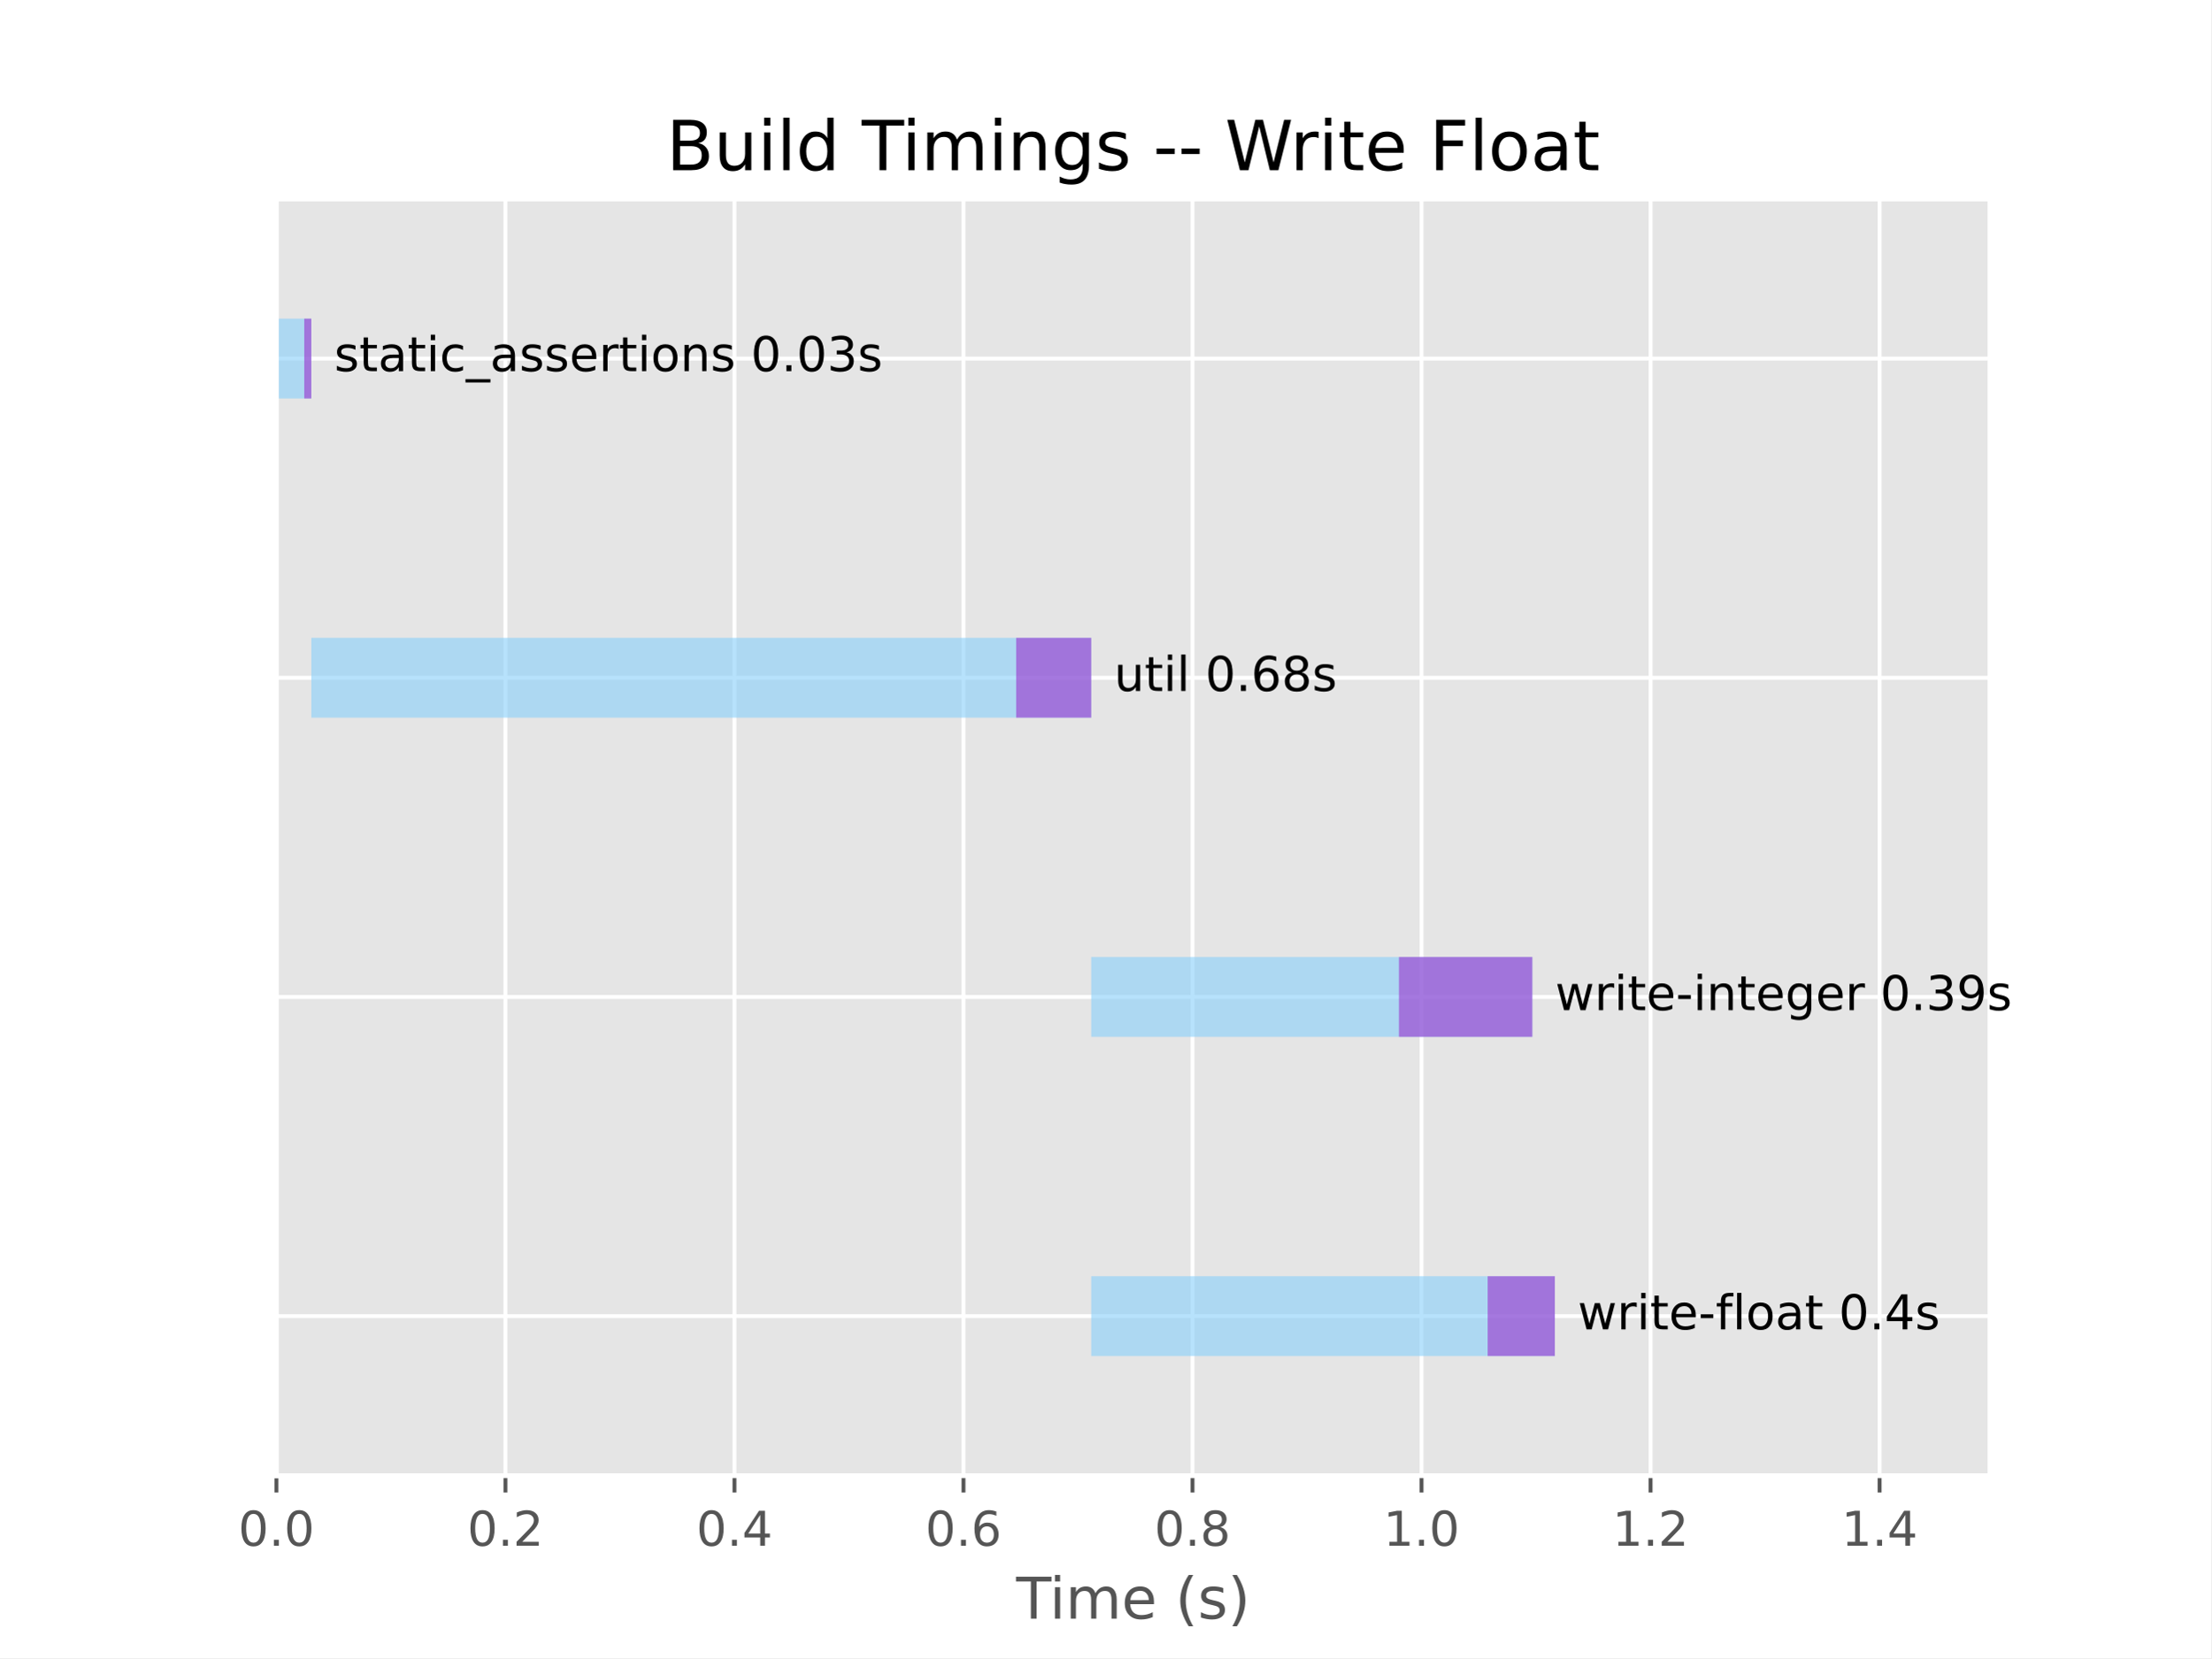
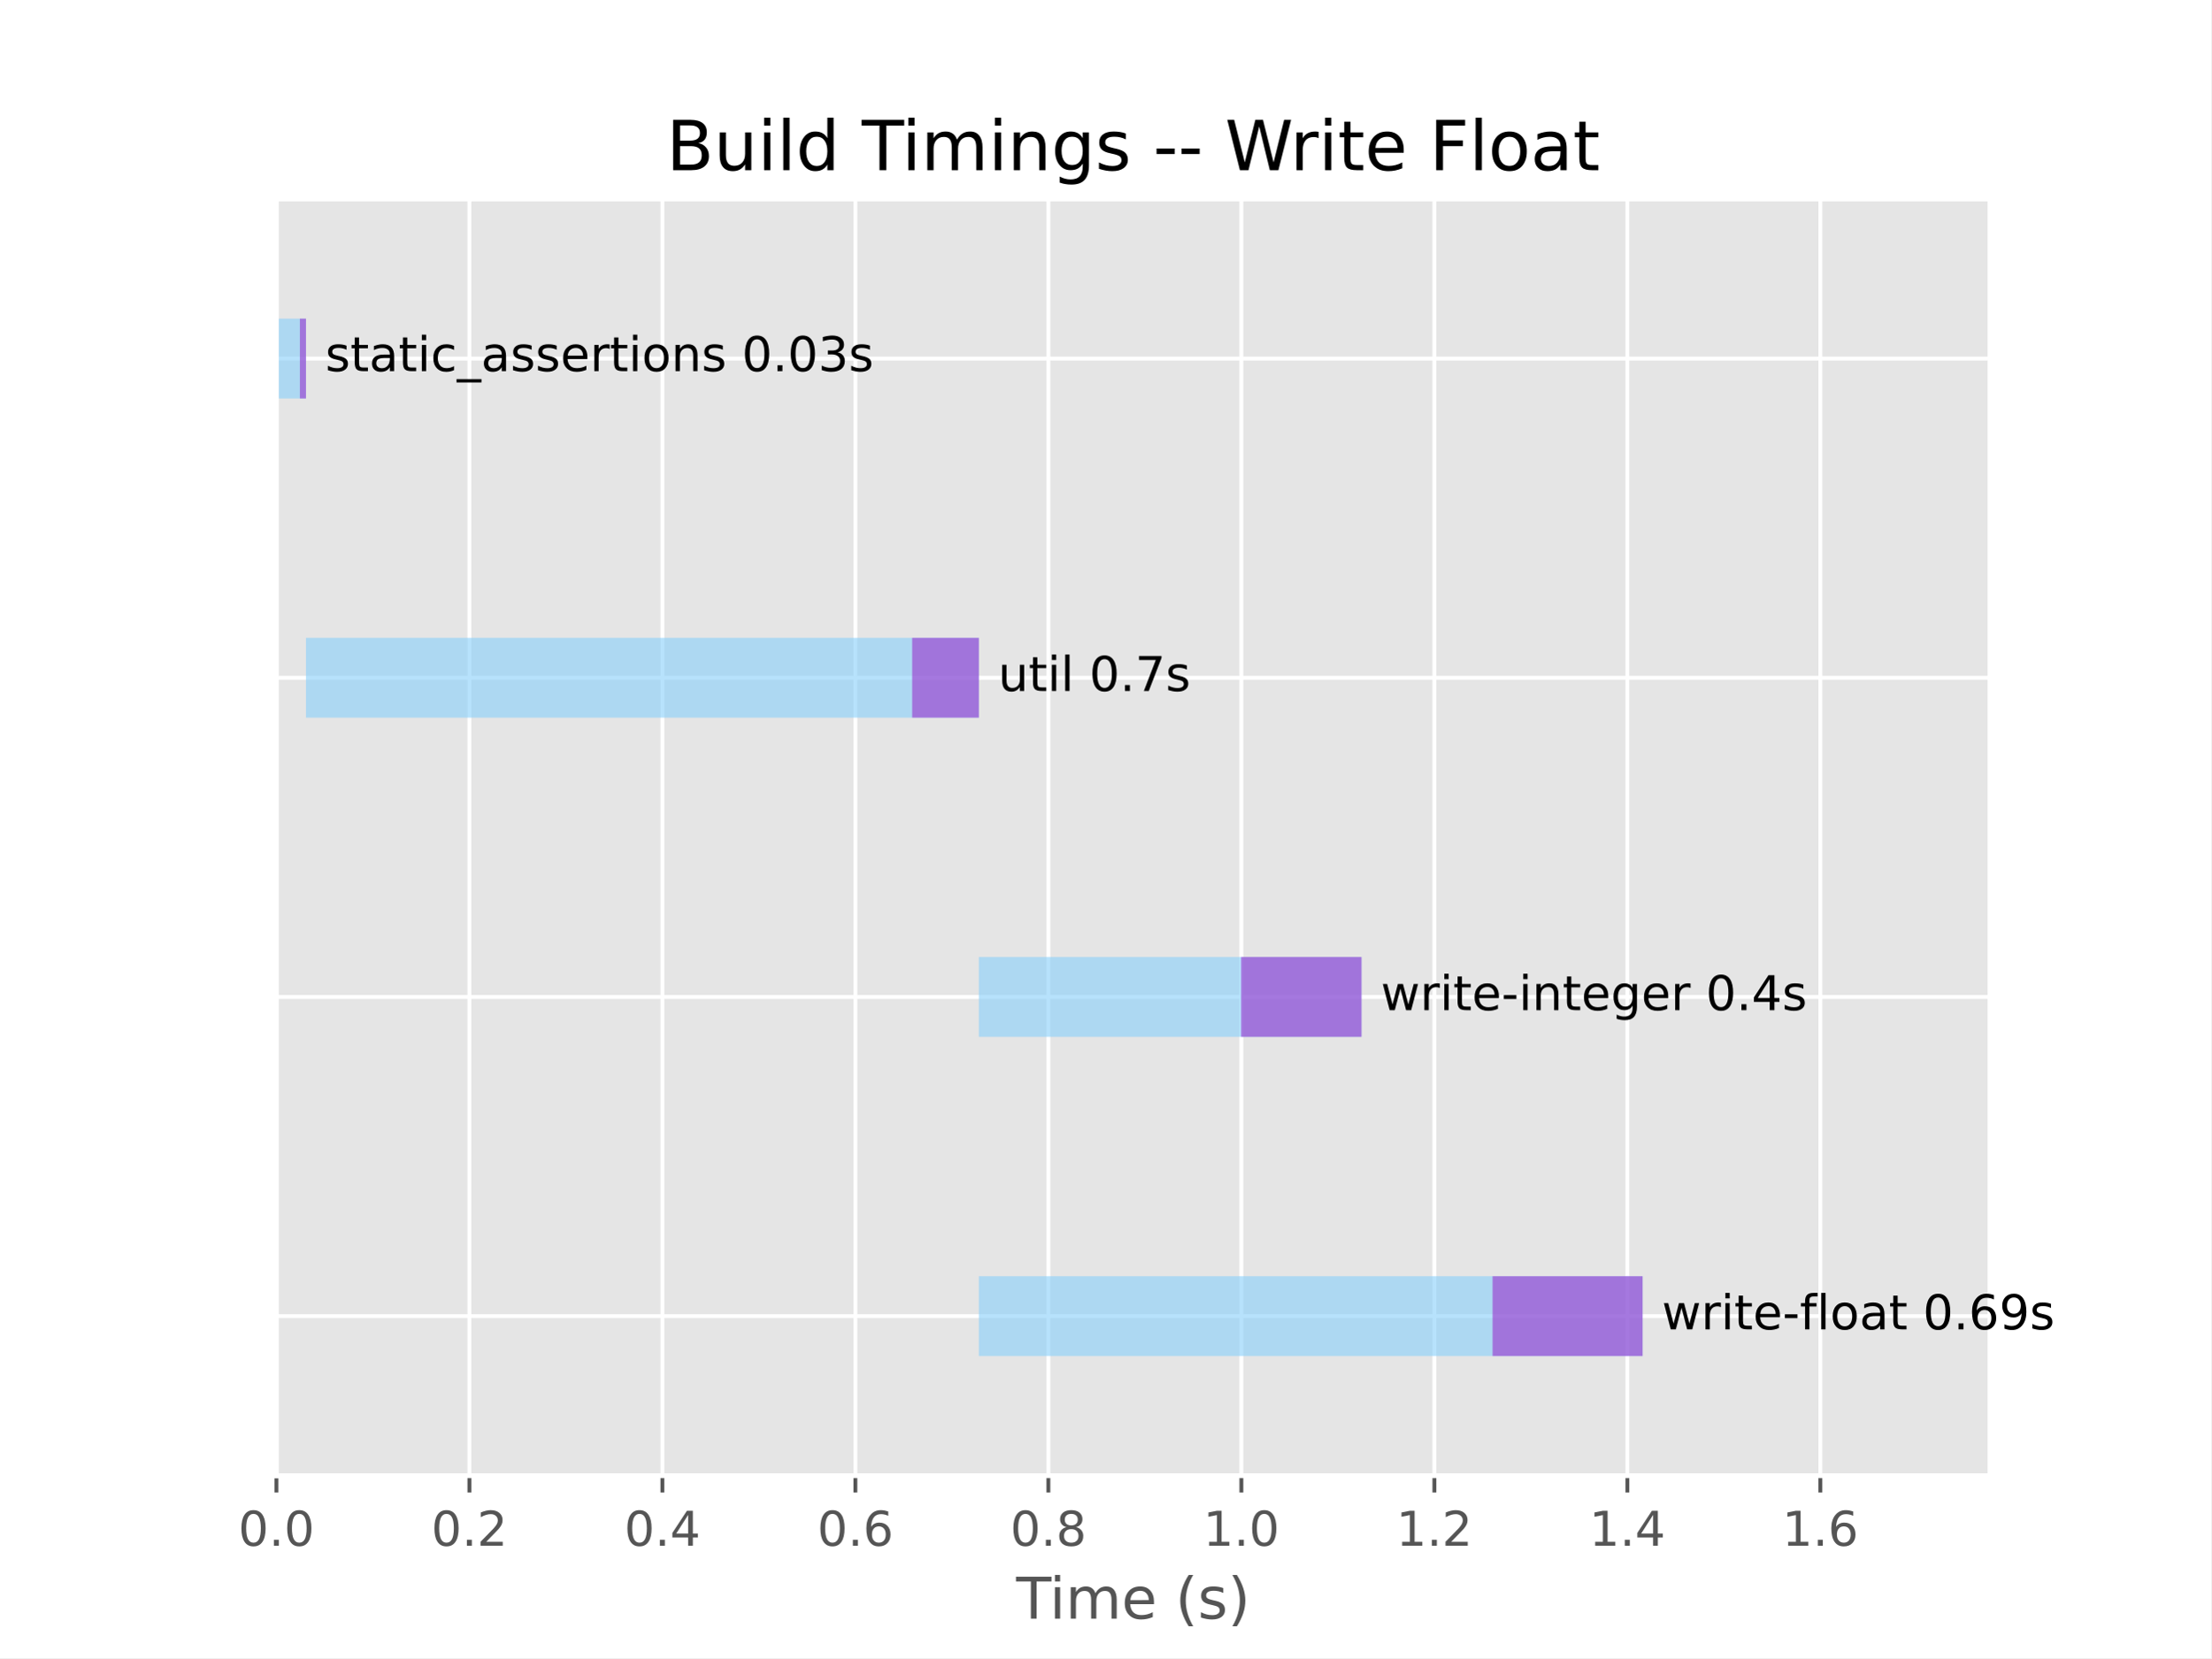
<svg xmlns="http://www.w3.org/2000/svg" xmlns:xlink="http://www.w3.org/1999/xlink" height="345.6pt" version="1.1" viewBox="0 0 460.8 345.6" width="460.8pt">
  <defs>
    <style type="text/css">*{stroke-linecap:butt;stroke-linejoin:round;}</style>
  </defs>
  <g id="figure_1">
    <g id="patch_1">
      <path d="M 0 345.6  L 460.8 345.6  L 460.8 0  L 0 0  z " style="fill:#ffffff;" />
    </g>
    <g id="axes_1">
      <g id="patch_2">
        <path d="M 57.6 307.584  L 414.72 307.584  L 414.72 41.472  L 57.6 41.472  z " style="fill:#e5e5e5;" />
      </g>
      <g id="matplotlib.axis_1">
        <g id="xtick_1">
          <g id="line2d_1">
-             <path clip-path="url(#p4fc5e6d3b6)" d="M 57.6 307.584  L 57.6 41.472  " style="fill:none;stroke:#ffffff;stroke-linecap:square;stroke-width:0.8;" />
+             <path clip-path="url(#p32188195ac)" d="M 57.6 307.584  L 57.6 41.472  " style="fill:none;stroke:#ffffff;stroke-linecap:square;stroke-width:0.8;" />
          </g>
          <g id="line2d_2">
            <defs>
-               <path d="M 0 0  L 0 3.5  " id="m410668102c" style="stroke:#555555;stroke-width:0.8;" />
+               <path d="M 0 0  L 0 3.5  " id="m242052a82e" style="stroke:#555555;stroke-width:0.8;" />
            </defs>
            <g>
-               <use style="fill:#555555;stroke:#555555;stroke-width:0.8;" x="57.6" xlink:href="#m410668102c" y="307.584" />
+               <use style="fill:#555555;stroke:#555555;stroke-width:0.8;" x="57.6" xlink:href="#m242052a82e" y="307.584" />
            </g>
          </g>
          <g id="text_1">
            <g style="fill:#555555;" transform="translate(49.64844 322.1824)scale(0.1 -0.1)">
              <defs>
                <path d="M 2034 4250  Q 1547 4250 1301 3770  Q 1056 3291 1056 2328  Q 1056 1369 1301 889  Q 1547 409 2034 409  Q 2525 409 2770 889  Q 3016 1369 3016 2328  Q 3016 3291 2770 3770  Q 2525 4250 2034 4250  z M 2034 4750  Q 2819 4750 3233 4129  Q 3647 3509 3647 2328  Q 3647 1150 3233 529  Q 2819 -91 2034 -91  Q 1250 -91 836 529  Q 422 1150 422 2328  Q 422 3509 836 4129  Q 1250 4750 2034 4750  z " id="DejaVuSans-30" transform="scale(0.015625)" />
                <path d="M 684 794  L 1344 794  L 1344 0  L 684 0  L 684 794  z " id="DejaVuSans-2e" transform="scale(0.015625)" />
              </defs>
              <use xlink:href="#DejaVuSans-30" />
              <use x="63.623" xlink:href="#DejaVuSans-2e" />
              <use x="95.41" xlink:href="#DejaVuSans-30" />
            </g>
          </g>
        </g>
        <g id="xtick_2">
          <g id="line2d_3">
-             <path clip-path="url(#p4fc5e6d3b6)" d="M 105.331 307.584  L 105.331 41.472  " style="fill:none;stroke:#ffffff;stroke-linecap:square;stroke-width:0.8;" />
+             <path clip-path="url(#p32188195ac)" d="M 97.821 307.584  L 97.821 41.472  " style="fill:none;stroke:#ffffff;stroke-linecap:square;stroke-width:0.8;" />
          </g>
          <g id="line2d_4">
            <g>
-               <use style="fill:#555555;stroke:#555555;stroke-width:0.8;" x="105.331" xlink:href="#m410668102c" y="307.584" />
+               <use style="fill:#555555;stroke:#555555;stroke-width:0.8;" x="97.821" xlink:href="#m242052a82e" y="307.584" />
            </g>
          </g>
          <g id="text_2">
-             <g style="fill:#555555;" transform="translate(97.37941 322.1824)scale(0.1 -0.1)">
+             <g style="fill:#555555;" transform="translate(89.86969 322.1824)scale(0.1 -0.1)">
              <defs>
                <path d="M 1228 531  L 3431 531  L 3431 0  L 469 0  L 469 531  Q 828 903 1448 1529  Q 2069 2156 2228 2338  Q 2531 2678 2651 2914  Q 2772 3150 2772 3378  Q 2772 3750 2511 3984  Q 2250 4219 1831 4219  Q 1534 4219 1204 4116  Q 875 4013 500 3803  L 500 4441  Q 881 4594 1212 4672  Q 1544 4750 1819 4750  Q 2544 4750 2975 4387  Q 3406 4025 3406 3419  Q 3406 3131 3298 2873  Q 3191 2616 2906 2266  Q 2828 2175 2409 1742  Q 1991 1309 1228 531  z " id="DejaVuSans-32" transform="scale(0.015625)" />
              </defs>
              <use xlink:href="#DejaVuSans-30" />
              <use x="63.623" xlink:href="#DejaVuSans-2e" />
              <use x="95.41" xlink:href="#DejaVuSans-32" />
            </g>
          </g>
        </g>
        <g id="xtick_3">
          <g id="line2d_5">
-             <path clip-path="url(#p4fc5e6d3b6)" d="M 153.062 307.584  L 153.062 41.472  " style="fill:none;stroke:#ffffff;stroke-linecap:square;stroke-width:0.8;" />
+             <path clip-path="url(#p32188195ac)" d="M 138.042 307.584  L 138.042 41.472  " style="fill:none;stroke:#ffffff;stroke-linecap:square;stroke-width:0.8;" />
          </g>
          <g id="line2d_6">
            <g>
-               <use style="fill:#555555;stroke:#555555;stroke-width:0.8;" x="153.062" xlink:href="#m410668102c" y="307.584" />
+               <use style="fill:#555555;stroke:#555555;stroke-width:0.8;" x="138.042" xlink:href="#m242052a82e" y="307.584" />
            </g>
          </g>
          <g id="text_3">
-             <g style="fill:#555555;" transform="translate(145.1104 322.1824)scale(0.1 -0.1)">
+             <g style="fill:#555555;" transform="translate(130.0909 322.1824)scale(0.1 -0.1)">
              <defs>
                <path d="M 2419 4116  L 825 1625  L 2419 1625  L 2419 4116  z M 2253 4666  L 3047 4666  L 3047 1625  L 3713 1625  L 3713 1100  L 3047 1100  L 3047 0  L 2419 0  L 2419 1100  L 313 1100  L 313 1709  L 2253 4666  z " id="DejaVuSans-34" transform="scale(0.015625)" />
              </defs>
              <use xlink:href="#DejaVuSans-30" />
              <use x="63.623" xlink:href="#DejaVuSans-2e" />
              <use x="95.41" xlink:href="#DejaVuSans-34" />
            </g>
          </g>
        </g>
        <g id="xtick_4">
          <g id="line2d_7">
-             <path clip-path="url(#p4fc5e6d3b6)" d="M 200.793 307.584  L 200.793 41.472  " style="fill:none;stroke:#ffffff;stroke-linecap:square;stroke-width:0.8;" />
+             <path clip-path="url(#p32188195ac)" d="M 178.264 307.584  L 178.264 41.472  " style="fill:none;stroke:#ffffff;stroke-linecap:square;stroke-width:0.8;" />
          </g>
          <g id="line2d_8">
            <g>
-               <use style="fill:#555555;stroke:#555555;stroke-width:0.8;" x="200.793" xlink:href="#m410668102c" y="307.584" />
+               <use style="fill:#555555;stroke:#555555;stroke-width:0.8;" x="178.264" xlink:href="#m242052a82e" y="307.584" />
            </g>
          </g>
          <g id="text_4">
-             <g style="fill:#555555;" transform="translate(192.8414 322.1824)scale(0.1 -0.1)">
+             <g style="fill:#555555;" transform="translate(170.3122 322.1824)scale(0.1 -0.1)">
              <defs>
                <path d="M 2113 2584  Q 1688 2584 1439 2293  Q 1191 2003 1191 1497  Q 1191 994 1439 701  Q 1688 409 2113 409  Q 2538 409 2786 701  Q 3034 994 3034 1497  Q 3034 2003 2786 2293  Q 2538 2584 2113 2584  z M 3366 4563  L 3366 3988  Q 3128 4100 2886 4159  Q 2644 4219 2406 4219  Q 1781 4219 1451 3797  Q 1122 3375 1075 2522  Q 1259 2794 1537 2939  Q 1816 3084 2150 3084  Q 2853 3084 3261 2657  Q 3669 2231 3669 1497  Q 3669 778 3244 343  Q 2819 -91 2113 -91  Q 1303 -91 875 529  Q 447 1150 447 2328  Q 447 3434 972 4092  Q 1497 4750 2381 4750  Q 2619 4750 2861 4703  Q 3103 4656 3366 4563  z " id="DejaVuSans-36" transform="scale(0.015625)" />
              </defs>
              <use xlink:href="#DejaVuSans-30" />
              <use x="63.623" xlink:href="#DejaVuSans-2e" />
              <use x="95.41" xlink:href="#DejaVuSans-36" />
            </g>
          </g>
        </g>
        <g id="xtick_5">
          <g id="line2d_9">
-             <path clip-path="url(#p4fc5e6d3b6)" d="M 248.524 307.584  L 248.524 41.472  " style="fill:none;stroke:#ffffff;stroke-linecap:square;stroke-width:0.8;" />
+             <path clip-path="url(#p32188195ac)" d="M 218.485 307.584  L 218.485 41.472  " style="fill:none;stroke:#ffffff;stroke-linecap:square;stroke-width:0.8;" />
          </g>
          <g id="line2d_10">
            <g>
-               <use style="fill:#555555;stroke:#555555;stroke-width:0.8;" x="248.524" xlink:href="#m410668102c" y="307.584" />
+               <use style="fill:#555555;stroke:#555555;stroke-width:0.8;" x="218.485" xlink:href="#m242052a82e" y="307.584" />
            </g>
          </g>
          <g id="text_5">
-             <g style="fill:#555555;" transform="translate(240.5723 322.1824)scale(0.1 -0.1)">
+             <g style="fill:#555555;" transform="translate(210.5334 322.1824)scale(0.1 -0.1)">
              <defs>
                <path d="M 2034 2216  Q 1584 2216 1326 1975  Q 1069 1734 1069 1313  Q 1069 891 1326 650  Q 1584 409 2034 409  Q 2484 409 2743 651  Q 3003 894 3003 1313  Q 3003 1734 2745 1975  Q 2488 2216 2034 2216  z M 1403 2484  Q 997 2584 770 2862  Q 544 3141 544 3541  Q 544 4100 942 4425  Q 1341 4750 2034 4750  Q 2731 4750 3128 4425  Q 3525 4100 3525 3541  Q 3525 3141 3298 2862  Q 3072 2584 2669 2484  Q 3125 2378 3379 2068  Q 3634 1759 3634 1313  Q 3634 634 3220 271  Q 2806 -91 2034 -91  Q 1263 -91 848 271  Q 434 634 434 1313  Q 434 1759 690 2068  Q 947 2378 1403 2484  z M 1172 3481  Q 1172 3119 1398 2916  Q 1625 2713 2034 2713  Q 2441 2713 2670 2916  Q 2900 3119 2900 3481  Q 2900 3844 2670 4047  Q 2441 4250 2034 4250  Q 1625 4250 1398 4047  Q 1172 3844 1172 3481  z " id="DejaVuSans-38" transform="scale(0.015625)" />
              </defs>
              <use xlink:href="#DejaVuSans-30" />
              <use x="63.623" xlink:href="#DejaVuSans-2e" />
              <use x="95.41" xlink:href="#DejaVuSans-38" />
            </g>
          </g>
        </g>
        <g id="xtick_6">
          <g id="line2d_11">
-             <path clip-path="url(#p4fc5e6d3b6)" d="M 296.255 307.584  L 296.255 41.472  " style="fill:none;stroke:#ffffff;stroke-linecap:square;stroke-width:0.8;" />
+             <path clip-path="url(#p32188195ac)" d="M 258.706 307.584  L 258.706 41.472  " style="fill:none;stroke:#ffffff;stroke-linecap:square;stroke-width:0.8;" />
          </g>
          <g id="line2d_12">
            <g>
-               <use style="fill:#555555;stroke:#555555;stroke-width:0.8;" x="296.255" xlink:href="#m410668102c" y="307.584" />
+               <use style="fill:#555555;stroke:#555555;stroke-width:0.8;" x="258.706" xlink:href="#m242052a82e" y="307.584" />
            </g>
          </g>
          <g id="text_6">
-             <g style="fill:#555555;" transform="translate(288.3033 322.1824)scale(0.1 -0.1)">
+             <g style="fill:#555555;" transform="translate(250.7547 322.1824)scale(0.1 -0.1)">
              <defs>
                <path d="M 794 531  L 1825 531  L 1825 4091  L 703 3866  L 703 4441  L 1819 4666  L 2450 4666  L 2450 531  L 3481 531  L 3481 0  L 794 0  L 794 531  z " id="DejaVuSans-31" transform="scale(0.015625)" />
              </defs>
              <use xlink:href="#DejaVuSans-31" />
              <use x="63.623" xlink:href="#DejaVuSans-2e" />
              <use x="95.41" xlink:href="#DejaVuSans-30" />
            </g>
          </g>
        </g>
        <g id="xtick_7">
          <g id="line2d_13">
-             <path clip-path="url(#p4fc5e6d3b6)" d="M 343.986 307.584  L 343.986 41.472  " style="fill:none;stroke:#ffffff;stroke-linecap:square;stroke-width:0.8;" />
+             <path clip-path="url(#p32188195ac)" d="M 298.927 307.584  L 298.927 41.472  " style="fill:none;stroke:#ffffff;stroke-linecap:square;stroke-width:0.8;" />
          </g>
          <g id="line2d_14">
            <g>
-               <use style="fill:#555555;stroke:#555555;stroke-width:0.8;" x="343.986" xlink:href="#m410668102c" y="307.584" />
+               <use style="fill:#555555;stroke:#555555;stroke-width:0.8;" x="298.927" xlink:href="#m242052a82e" y="307.584" />
            </g>
          </g>
          <g id="text_7">
-             <g style="fill:#555555;" transform="translate(336.0343 322.1824)scale(0.1 -0.1)">
+             <g style="fill:#555555;" transform="translate(290.9759 322.1824)scale(0.1 -0.1)">
              <use xlink:href="#DejaVuSans-31" />
              <use x="63.623" xlink:href="#DejaVuSans-2e" />
              <use x="95.41" xlink:href="#DejaVuSans-32" />
            </g>
          </g>
        </g>
        <g id="xtick_8">
          <g id="line2d_15">
-             <path clip-path="url(#p4fc5e6d3b6)" d="M 391.717 307.584  L 391.717 41.472  " style="fill:none;stroke:#ffffff;stroke-linecap:square;stroke-width:0.8;" />
+             <path clip-path="url(#p32188195ac)" d="M 339.149 307.584  L 339.149 41.472  " style="fill:none;stroke:#ffffff;stroke-linecap:square;stroke-width:0.8;" />
          </g>
          <g id="line2d_16">
            <g>
-               <use style="fill:#555555;stroke:#555555;stroke-width:0.8;" x="391.717" xlink:href="#m410668102c" y="307.584" />
+               <use style="fill:#555555;stroke:#555555;stroke-width:0.8;" x="339.149" xlink:href="#m242052a82e" y="307.584" />
            </g>
          </g>
          <g id="text_8">
-             <g style="fill:#555555;" transform="translate(383.7652 322.1824)scale(0.1 -0.1)">
+             <g style="fill:#555555;" transform="translate(331.1972 322.1824)scale(0.1 -0.1)">
              <use xlink:href="#DejaVuSans-31" />
              <use x="63.623" xlink:href="#DejaVuSans-2e" />
              <use x="95.41" xlink:href="#DejaVuSans-34" />
            </g>
          </g>
        </g>
-         <g id="text_9">
+         <g id="xtick_9">
+           <g id="line2d_17">
+             <path clip-path="url(#p32188195ac)" d="M 379.37 307.584  L 379.37 41.472  " style="fill:none;stroke:#ffffff;stroke-linecap:square;stroke-width:0.8;" />
+           </g>
+           <g id="line2d_18">
+             <g>
+               <use style="fill:#555555;stroke:#555555;stroke-width:0.8;" x="379.37" xlink:href="#m242052a82e" y="307.584" />
+             </g>
+           </g>
+           <g id="text_9">
+             <g style="fill:#555555;" transform="translate(371.4184 322.1824)scale(0.1 -0.1)">
+               <use xlink:href="#DejaVuSans-31" />
+               <use x="63.623" xlink:href="#DejaVuSans-2e" />
+               <use x="95.41" xlink:href="#DejaVuSans-36" />
+             </g>
+           </g>
+         </g>
+         <g id="text_10">
          <g style="fill:#555555;" transform="translate(211.7653 337.3802)scale(0.12 -0.12)">
            <defs>
              <path d="M -19 4666  L 3928 4666  L 3928 4134  L 2272 4134  L 2272 0  L 1638 0  L 1638 4134  L -19 4134  L -19 4666  z " id="DejaVuSans-54" transform="scale(0.015625)" />
              <path d="M 603 3500  L 1178 3500  L 1178 0  L 603 0  L 603 3500  z M 603 4863  L 1178 4863  L 1178 4134  L 603 4134  L 603 4863  z " id="DejaVuSans-69" transform="scale(0.015625)" />
              <path d="M 3328 2828  Q 3544 3216 3844 3400  Q 4144 3584 4550 3584  Q 5097 3584 5394 3201  Q 5691 2819 5691 2113  L 5691 0  L 5113 0  L 5113 2094  Q 5113 2597 4934 2840  Q 4756 3084 4391 3084  Q 3944 3084 3684 2787  Q 3425 2491 3425 1978  L 3425 0  L 2847 0  L 2847 2094  Q 2847 2600 2669 2842  Q 2491 3084 2119 3084  Q 1678 3084 1418 2786  Q 1159 2488 1159 1978  L 1159 0  L 581 0  L 581 3500  L 1159 3500  L 1159 2956  Q 1356 3278 1631 3431  Q 1906 3584 2284 3584  Q 2666 3584 2933 3390  Q 3200 3197 3328 2828  z " id="DejaVuSans-6d" transform="scale(0.015625)" />
              <path d="M 3597 1894  L 3597 1613  L 953 1613  Q 991 1019 1311 708  Q 1631 397 2203 397  Q 2534 397 2845 478  Q 3156 559 3463 722  L 3463 178  Q 3153 47 2828 -22  Q 2503 -91 2169 -91  Q 1331 -91 842 396  Q 353 884 353 1716  Q 353 2575 817 3079  Q 1281 3584 2069 3584  Q 2775 3584 3186 3129  Q 3597 2675 3597 1894  z M 3022 2063  Q 3016 2534 2758 2815  Q 2500 3097 2075 3097  Q 1594 3097 1305 2825  Q 1016 2553 972 2059  L 3022 2063  z " id="DejaVuSans-65" transform="scale(0.015625)" />
              <path id="DejaVuSans-20" transform="scale(0.015625)" />
              <path d="M 1984 4856  Q 1566 4138 1362 3434  Q 1159 2731 1159 2009  Q 1159 1288 1364 580  Q 1569 -128 1984 -844  L 1484 -844  Q 1016 -109 783 600  Q 550 1309 550 2009  Q 550 2706 781 3412  Q 1013 4119 1484 4856  L 1984 4856  z " id="DejaVuSans-28" transform="scale(0.015625)" />
              <path d="M 2834 3397  L 2834 2853  Q 2591 2978 2328 3040  Q 2066 3103 1784 3103  Q 1356 3103 1142 2972  Q 928 2841 928 2578  Q 928 2378 1081 2264  Q 1234 2150 1697 2047  L 1894 2003  Q 2506 1872 2764 1633  Q 3022 1394 3022 966  Q 3022 478 2636 193  Q 2250 -91 1575 -91  Q 1294 -91 989 -36  Q 684 19 347 128  L 347 722  Q 666 556 975 473  Q 1284 391 1588 391  Q 1994 391 2212 530  Q 2431 669 2431 922  Q 2431 1156 2273 1281  Q 2116 1406 1581 1522  L 1381 1569  Q 847 1681 609 1914  Q 372 2147 372 2553  Q 372 3047 722 3315  Q 1072 3584 1716 3584  Q 2034 3584 2315 3537  Q 2597 3491 2834 3397  z " id="DejaVuSans-73" transform="scale(0.015625)" />
              <path d="M 513 4856  L 1013 4856  Q 1481 4119 1714 3412  Q 1947 2706 1947 2009  Q 1947 1309 1714 600  Q 1481 -109 1013 -844  L 513 -844  Q 928 -128 1133 580  Q 1338 1288 1338 2009  Q 1338 2731 1133 3434  Q 928 4138 513 4856  z " id="DejaVuSans-29" transform="scale(0.015625)" />
            </defs>
            <use xlink:href="#DejaVuSans-54" />
            <use x="57.959" xlink:href="#DejaVuSans-69" />
            <use x="85.742" xlink:href="#DejaVuSans-6d" />
            <use x="183.154" xlink:href="#DejaVuSans-65" />
            <use x="244.678" xlink:href="#DejaVuSans-20" />
            <use x="276.465" xlink:href="#DejaVuSans-28" />
            <use x="315.479" xlink:href="#DejaVuSans-73" />
            <use x="367.578" xlink:href="#DejaVuSans-29" />
          </g>
        </g>
      </g>
      <g id="matplotlib.axis_2">
        <g id="ytick_1">
-           <g id="line2d_17">
-             <path clip-path="url(#p4fc5e6d3b6)" d="M 57.6 274.32  L 414.72 274.32  " style="fill:none;stroke:#ffffff;stroke-linecap:square;stroke-width:0.8;" />
-           </g>
-           <g id="line2d_18" />
+           <g id="line2d_19">
+             <path clip-path="url(#p32188195ac)" d="M 57.6 274.32  L 414.72 274.32  " style="fill:none;stroke:#ffffff;stroke-linecap:square;stroke-width:0.8;" />
+           </g>
+           <g id="line2d_20" />
        </g>
        <g id="ytick_2">
-           <g id="line2d_19">
-             <path clip-path="url(#p4fc5e6d3b6)" d="M 57.6 207.792  L 414.72 207.792  " style="fill:none;stroke:#ffffff;stroke-linecap:square;stroke-width:0.8;" />
-           </g>
-           <g id="line2d_20" />
+           <g id="line2d_21">
+             <path clip-path="url(#p32188195ac)" d="M 57.6 207.792  L 414.72 207.792  " style="fill:none;stroke:#ffffff;stroke-linecap:square;stroke-width:0.8;" />
+           </g>
+           <g id="line2d_22" />
        </g>
        <g id="ytick_3">
-           <g id="line2d_21">
-             <path clip-path="url(#p4fc5e6d3b6)" d="M 57.6 141.264  L 414.72 141.264  " style="fill:none;stroke:#ffffff;stroke-linecap:square;stroke-width:0.8;" />
-           </g>
-           <g id="line2d_22" />
+           <g id="line2d_23">
+             <path clip-path="url(#p32188195ac)" d="M 57.6 141.264  L 414.72 141.264  " style="fill:none;stroke:#ffffff;stroke-linecap:square;stroke-width:0.8;" />
+           </g>
+           <g id="line2d_24" />
        </g>
        <g id="ytick_4">
-           <g id="line2d_23">
-             <path clip-path="url(#p4fc5e6d3b6)" d="M 57.6 74.736  L 414.72 74.736  " style="fill:none;stroke:#ffffff;stroke-linecap:square;stroke-width:0.8;" />
-           </g>
-           <g id="line2d_24" />
+           <g id="line2d_25">
+             <path clip-path="url(#p32188195ac)" d="M 57.6 74.736  L 414.72 74.736  " style="fill:none;stroke:#ffffff;stroke-linecap:square;stroke-width:0.8;" />
+           </g>
+           <g id="line2d_26" />
        </g>
      </g>
      <g id="patch_3">
-         <path clip-path="url(#p4fc5e6d3b6)" d="M 57.6 83.052  L 64.878 83.052  L 64.878 66.42  L 57.6 66.42  z " style="fill:#87cefa;opacity:0.6;" />
+         <path clip-path="url(#p32188195ac)" d="M 57.6 83.052  L 63.763 83.052  L 63.763 66.42  L 57.6 66.42  z " style="fill:#87cefa;opacity:0.6;" />
      </g>
      <g id="patch_4">
-         <path clip-path="url(#p4fc5e6d3b6)" d="M 63.401 83.052  L 64.878 83.052  L 64.878 66.42  L 63.401 66.42  z " style="fill:#9932cc;opacity:0.6;" />
+         <path clip-path="url(#p32188195ac)" d="M 62.499 83.052  L 63.763 83.052  L 63.763 66.42  L 62.499 66.42  z " style="fill:#9932cc;opacity:0.6;" />
      </g>
      <g id="patch_5">
-         <path clip-path="url(#p4fc5e6d3b6)" d="M 64.878 149.58  L 227.413 149.58  L 227.413 132.948  L 64.878 132.948  z " style="fill:#87cefa;opacity:0.6;" />
+         <path clip-path="url(#p32188195ac)" d="M 63.763 149.58  L 203.992 149.58  L 203.992 132.948  L 63.763 132.948  z " style="fill:#87cefa;opacity:0.6;" />
      </g>
      <g id="patch_6">
-         <path clip-path="url(#p4fc5e6d3b6)" d="M 211.768 149.58  L 227.413 149.58  L 227.413 132.948  L 211.768 132.948  z " style="fill:#9932cc;opacity:0.6;" />
+         <path clip-path="url(#p32188195ac)" d="M 190.101 149.58  L 203.992 149.58  L 203.992 132.948  L 190.101 132.948  z " style="fill:#9932cc;opacity:0.6;" />
      </g>
      <g id="patch_7">
-         <path clip-path="url(#p4fc5e6d3b6)" d="M 227.413 216.108  L 319.339 216.108  L 319.339 199.476  L 227.413 199.476  z " style="fill:#87cefa;opacity:0.6;" />
+         <path clip-path="url(#p32188195ac)" d="M 203.992 216.108  L 283.743 216.108  L 283.743 199.476  L 203.992 199.476  z " style="fill:#87cefa;opacity:0.6;" />
      </g>
      <g id="patch_8">
-         <path clip-path="url(#p4fc5e6d3b6)" d="M 291.542 216.108  L 319.339 216.108  L 319.339 199.476  L 291.542 199.476  z " style="fill:#9932cc;opacity:0.6;" />
+         <path clip-path="url(#p32188195ac)" d="M 258.654 216.108  L 283.743 216.108  L 283.743 199.476  L 258.654 199.476  z " style="fill:#9932cc;opacity:0.6;" />
      </g>
      <g id="patch_9">
-         <path clip-path="url(#p4fc5e6d3b6)" d="M 227.413 282.636  L 324.031 282.636  L 324.031 266.004  L 227.413 266.004  z " style="fill:#87cefa;opacity:0.6;" />
+         <path clip-path="url(#p32188195ac)" d="M 203.992 282.636  L 342.322 282.636  L 342.322 266.004  L 203.992 266.004  z " style="fill:#87cefa;opacity:0.6;" />
      </g>
      <g id="patch_10">
-         <path clip-path="url(#p4fc5e6d3b6)" d="M 310.034 282.636  L 324.031 282.636  L 324.031 266.004  L 310.034 266.004  z " style="fill:#9932cc;opacity:0.6;" />
+         <path clip-path="url(#p32188195ac)" d="M 311.053 282.636  L 342.322 282.636  L 342.322 266.004  L 311.053 266.004  z " style="fill:#9932cc;opacity:0.6;" />
      </g>
      <g id="patch_11">
        <path d="M 57.6 307.584  L 57.6 41.472  " style="fill:none;stroke:#ffffff;stroke-linecap:square;stroke-linejoin:miter;" />
      </g>
      <g id="patch_12">
        <path d="M 414.72 307.584  L 414.72 41.472  " style="fill:none;stroke:#ffffff;stroke-linecap:square;stroke-linejoin:miter;" />
      </g>
      <g id="patch_13">
        <path d="M 57.6 307.584  L 414.72 307.584  " style="fill:none;stroke:#ffffff;stroke-linecap:square;stroke-linejoin:miter;" />
      </g>
      <g id="patch_14">
        <path d="M 57.6 41.472  L 414.72 41.472  " style="fill:none;stroke:#ffffff;stroke-linecap:square;stroke-linejoin:miter;" />
      </g>
-       <g id="text_10">
-         <g transform="translate(69.6511 77.35631)scale(0.1 -0.1)">
+       <g id="text_11">
+         <g transform="translate(67.78503 77.35631)scale(0.1 -0.1)">
          <defs>
            <path d="M 1172 4494  L 1172 3500  L 2356 3500  L 2356 3053  L 1172 3053  L 1172 1153  Q 1172 725 1289 603  Q 1406 481 1766 481  L 2356 481  L 2356 0  L 1766 0  Q 1100 0 847 248  Q 594 497 594 1153  L 594 3053  L 172 3053  L 172 3500  L 594 3500  L 594 4494  L 1172 4494  z " id="DejaVuSans-74" transform="scale(0.015625)" />
            <path d="M 2194 1759  Q 1497 1759 1228 1600  Q 959 1441 959 1056  Q 959 750 1161 570  Q 1363 391 1709 391  Q 2188 391 2477 730  Q 2766 1069 2766 1631  L 2766 1759  L 2194 1759  z M 3341 1997  L 3341 0  L 2766 0  L 2766 531  Q 2569 213 2275 61  Q 1981 -91 1556 -91  Q 1019 -91 701 211  Q 384 513 384 1019  Q 384 1609 779 1909  Q 1175 2209 1959 2209  L 2766 2209  L 2766 2266  Q 2766 2663 2505 2880  Q 2244 3097 1772 3097  Q 1472 3097 1187 3025  Q 903 2953 641 2809  L 641 3341  Q 956 3463 1253 3523  Q 1550 3584 1831 3584  Q 2591 3584 2966 3190  Q 3341 2797 3341 1997  z " id="DejaVuSans-61" transform="scale(0.015625)" />
            <path d="M 3122 3366  L 3122 2828  Q 2878 2963 2633 3030  Q 2388 3097 2138 3097  Q 1578 3097 1268 2742  Q 959 2388 959 1747  Q 959 1106 1268 751  Q 1578 397 2138 397  Q 2388 397 2633 464  Q 2878 531 3122 666  L 3122 134  Q 2881 22 2623 -34  Q 2366 -91 2075 -91  Q 1284 -91 818 406  Q 353 903 353 1747  Q 353 2603 823 3093  Q 1294 3584 2113 3584  Q 2378 3584 2631 3529  Q 2884 3475 3122 3366  z " id="DejaVuSans-63" transform="scale(0.015625)" />
            <path d="M 3263 -1063  L 3263 -1509  L -63 -1509  L -63 -1063  L 3263 -1063  z " id="DejaVuSans-5f" transform="scale(0.015625)" />
            <path d="M 2631 2963  Q 2534 3019 2420 3045  Q 2306 3072 2169 3072  Q 1681 3072 1420 2755  Q 1159 2438 1159 1844  L 1159 0  L 581 0  L 581 3500  L 1159 3500  L 1159 2956  Q 1341 3275 1631 3429  Q 1922 3584 2338 3584  Q 2397 3584 2469 3576  Q 2541 3569 2628 3553  L 2631 2963  z " id="DejaVuSans-72" transform="scale(0.015625)" />
            <path d="M 1959 3097  Q 1497 3097 1228 2736  Q 959 2375 959 1747  Q 959 1119 1226 758  Q 1494 397 1959 397  Q 2419 397 2687 759  Q 2956 1122 2956 1747  Q 2956 2369 2687 2733  Q 2419 3097 1959 3097  z M 1959 3584  Q 2709 3584 3137 3096  Q 3566 2609 3566 1747  Q 3566 888 3137 398  Q 2709 -91 1959 -91  Q 1206 -91 779 398  Q 353 888 353 1747  Q 353 2609 779 3096  Q 1206 3584 1959 3584  z " id="DejaVuSans-6f" transform="scale(0.015625)" />
            <path d="M 3513 2113  L 3513 0  L 2938 0  L 2938 2094  Q 2938 2591 2744 2837  Q 2550 3084 2163 3084  Q 1697 3084 1428 2787  Q 1159 2491 1159 1978  L 1159 0  L 581 0  L 581 3500  L 1159 3500  L 1159 2956  Q 1366 3272 1645 3428  Q 1925 3584 2291 3584  Q 2894 3584 3203 3211  Q 3513 2838 3513 2113  z " id="DejaVuSans-6e" transform="scale(0.015625)" />
            <path d="M 2597 2516  Q 3050 2419 3304 2112  Q 3559 1806 3559 1356  Q 3559 666 3084 287  Q 2609 -91 1734 -91  Q 1441 -91 1130 -33  Q 819 25 488 141  L 488 750  Q 750 597 1062 519  Q 1375 441 1716 441  Q 2309 441 2620 675  Q 2931 909 2931 1356  Q 2931 1769 2642 2001  Q 2353 2234 1838 2234  L 1294 2234  L 1294 2753  L 1863 2753  Q 2328 2753 2575 2939  Q 2822 3125 2822 3475  Q 2822 3834 2567 4026  Q 2313 4219 1838 4219  Q 1578 4219 1281 4162  Q 984 4106 628 3988  L 628 4550  Q 988 4650 1302 4700  Q 1616 4750 1894 4750  Q 2613 4750 3031 4423  Q 3450 4097 3450 3541  Q 3450 3153 3228 2886  Q 3006 2619 2597 2516  z " id="DejaVuSans-33" transform="scale(0.015625)" />
          </defs>
          <use xlink:href="#DejaVuSans-73" />
          <use x="52.1" xlink:href="#DejaVuSans-74" />
          <use x="91.309" xlink:href="#DejaVuSans-61" />
          <use x="152.588" xlink:href="#DejaVuSans-74" />
          <use x="191.797" xlink:href="#DejaVuSans-69" />
          <use x="219.58" xlink:href="#DejaVuSans-63" />
          <use x="274.561" xlink:href="#DejaVuSans-5f" />
          <use x="324.561" xlink:href="#DejaVuSans-61" />
          <use x="385.84" xlink:href="#DejaVuSans-73" />
          <use x="437.939" xlink:href="#DejaVuSans-73" />
          <use x="490.039" xlink:href="#DejaVuSans-65" />
          <use x="551.562" xlink:href="#DejaVuSans-72" />
          <use x="592.676" xlink:href="#DejaVuSans-74" />
          <use x="631.885" xlink:href="#DejaVuSans-69" />
          <use x="659.668" xlink:href="#DejaVuSans-6f" />
          <use x="720.85" xlink:href="#DejaVuSans-6e" />
          <use x="784.229" xlink:href="#DejaVuSans-73" />
          <use x="836.328" xlink:href="#DejaVuSans-20" />
          <use x="868.115" xlink:href="#DejaVuSans-30" />
          <use x="931.738" xlink:href="#DejaVuSans-2e" />
          <use x="963.525" xlink:href="#DejaVuSans-30" />
          <use x="1027.148" xlink:href="#DejaVuSans-33" />
          <use x="1090.771" xlink:href="#DejaVuSans-73" />
        </g>
      </g>
-       <g id="text_11">
-         <g transform="translate(232.1866 144.0234)scale(0.1 -0.1)">
+       <g id="text_12">
+         <g transform="translate(208.0146 144.0234)scale(0.1 -0.1)">
          <defs>
            <path d="M 544 1381  L 544 3500  L 1119 3500  L 1119 1403  Q 1119 906 1312 657  Q 1506 409 1894 409  Q 2359 409 2629 706  Q 2900 1003 2900 1516  L 2900 3500  L 3475 3500  L 3475 0  L 2900 0  L 2900 538  Q 2691 219 2414 64  Q 2138 -91 1772 -91  Q 1169 -91 856 284  Q 544 659 544 1381  z M 1991 3584  L 1991 3584  z " id="DejaVuSans-75" transform="scale(0.015625)" />
            <path d="M 603 4863  L 1178 4863  L 1178 0  L 603 0  L 603 4863  z " id="DejaVuSans-6c" transform="scale(0.015625)" />
+             <path d="M 525 4666  L 3525 4666  L 3525 4397  L 1831 0  L 1172 0  L 2766 4134  L 525 4134  L 525 4666  z " id="DejaVuSans-37" transform="scale(0.015625)" />
          </defs>
          <use xlink:href="#DejaVuSans-75" />
          <use x="63.379" xlink:href="#DejaVuSans-74" />
          <use x="102.588" xlink:href="#DejaVuSans-69" />
          <use x="130.371" xlink:href="#DejaVuSans-6c" />
          <use x="158.154" xlink:href="#DejaVuSans-20" />
          <use x="189.941" xlink:href="#DejaVuSans-30" />
          <use x="253.564" xlink:href="#DejaVuSans-2e" />
-           <use x="285.352" xlink:href="#DejaVuSans-36" />
-           <use x="348.975" xlink:href="#DejaVuSans-38" />
-           <use x="412.598" xlink:href="#DejaVuSans-73" />
-         </g>
-       </g>
-       <g id="text_12">
-         <g transform="translate(324.1121 210.5514)scale(0.1 -0.1)">
+           <use x="285.352" xlink:href="#DejaVuSans-37" />
+           <use x="348.975" xlink:href="#DejaVuSans-73" />
+         </g>
+       </g>
+       <g id="text_13">
+         <g transform="translate(287.7654 210.5514)scale(0.1 -0.1)">
          <defs>
            <path d="M 269 3500  L 844 3500  L 1563 769  L 2278 3500  L 2956 3500  L 3675 769  L 4391 3500  L 4966 3500  L 4050 0  L 3372 0  L 2619 2869  L 1863 0  L 1184 0  L 269 3500  z " id="DejaVuSans-77" transform="scale(0.015625)" />
            <path d="M 313 2009  L 1997 2009  L 1997 1497  L 313 1497  L 313 2009  z " id="DejaVuSans-2d" transform="scale(0.015625)" />
            <path d="M 2906 1791  Q 2906 2416 2648 2759  Q 2391 3103 1925 3103  Q 1463 3103 1205 2759  Q 947 2416 947 1791  Q 947 1169 1205 825  Q 1463 481 1925 481  Q 2391 481 2648 825  Q 2906 1169 2906 1791  z M 3481 434  Q 3481 -459 3084 -895  Q 2688 -1331 1869 -1331  Q 1566 -1331 1297 -1286  Q 1028 -1241 775 -1147  L 775 -588  Q 1028 -725 1275 -790  Q 1522 -856 1778 -856  Q 2344 -856 2625 -561  Q 2906 -266 2906 331  L 2906 616  Q 2728 306 2450 153  Q 2172 0 1784 0  Q 1141 0 747 490  Q 353 981 353 1791  Q 353 2603 747 3093  Q 1141 3584 1784 3584  Q 2172 3584 2450 3431  Q 2728 3278 2906 2969  L 2906 3500  L 3481 3500  L 3481 434  z " id="DejaVuSans-67" transform="scale(0.015625)" />
-             <path d="M 703 97  L 703 672  Q 941 559 1184 500  Q 1428 441 1663 441  Q 2288 441 2617 861  Q 2947 1281 2994 2138  Q 2813 1869 2534 1725  Q 2256 1581 1919 1581  Q 1219 1581 811 2004  Q 403 2428 403 3163  Q 403 3881 828 4315  Q 1253 4750 1959 4750  Q 2769 4750 3195 4129  Q 3622 3509 3622 2328  Q 3622 1225 3098 567  Q 2575 -91 1691 -91  Q 1453 -91 1209 -44  Q 966 3 703 97  z M 1959 2075  Q 2384 2075 2632 2365  Q 2881 2656 2881 3163  Q 2881 3666 2632 3958  Q 2384 4250 1959 4250  Q 1534 4250 1286 3958  Q 1038 3666 1038 3163  Q 1038 2656 1286 2365  Q 1534 2075 1959 2075  z " id="DejaVuSans-39" transform="scale(0.015625)" />
          </defs>
          <use xlink:href="#DejaVuSans-77" />
          <use x="81.787" xlink:href="#DejaVuSans-72" />
          <use x="122.9" xlink:href="#DejaVuSans-69" />
          <use x="150.684" xlink:href="#DejaVuSans-74" />
          <use x="189.893" xlink:href="#DejaVuSans-65" />
          <use x="251.416" xlink:href="#DejaVuSans-2d" />
          <use x="287.5" xlink:href="#DejaVuSans-69" />
          <use x="315.283" xlink:href="#DejaVuSans-6e" />
          <use x="378.662" xlink:href="#DejaVuSans-74" />
          <use x="417.871" xlink:href="#DejaVuSans-65" />
          <use x="479.395" xlink:href="#DejaVuSans-67" />
          <use x="542.871" xlink:href="#DejaVuSans-65" />
          <use x="604.395" xlink:href="#DejaVuSans-72" />
          <use x="645.508" xlink:href="#DejaVuSans-20" />
          <use x="677.295" xlink:href="#DejaVuSans-30" />
          <use x="740.918" xlink:href="#DejaVuSans-2e" />
-           <use x="772.705" xlink:href="#DejaVuSans-33" />
-           <use x="836.328" xlink:href="#DejaVuSans-39" />
-           <use x="899.951" xlink:href="#DejaVuSans-73" />
-         </g>
-       </g>
-       <g id="text_13">
-         <g transform="translate(328.8043 277.0794)scale(0.1 -0.1)">
+           <use x="772.705" xlink:href="#DejaVuSans-34" />
+           <use x="836.328" xlink:href="#DejaVuSans-73" />
+         </g>
+       </g>
+       <g id="text_14">
+         <g transform="translate(346.3439 277.0794)scale(0.1 -0.1)">
          <defs>
            <path d="M 2375 4863  L 2375 4384  L 1825 4384  Q 1516 4384 1395 4259  Q 1275 4134 1275 3809  L 1275 3500  L 2222 3500  L 2222 3053  L 1275 3053  L 1275 0  L 697 0  L 697 3053  L 147 3053  L 147 3500  L 697 3500  L 697 3744  Q 697 4328 969 4595  Q 1241 4863 1831 4863  L 2375 4863  z " id="DejaVuSans-66" transform="scale(0.015625)" />
+             <path d="M 703 97  L 703 672  Q 941 559 1184 500  Q 1428 441 1663 441  Q 2288 441 2617 861  Q 2947 1281 2994 2138  Q 2813 1869 2534 1725  Q 2256 1581 1919 1581  Q 1219 1581 811 2004  Q 403 2428 403 3163  Q 403 3881 828 4315  Q 1253 4750 1959 4750  Q 2769 4750 3195 4129  Q 3622 3509 3622 2328  Q 3622 1225 3098 567  Q 2575 -91 1691 -91  Q 1453 -91 1209 -44  Q 966 3 703 97  z M 1959 2075  Q 2384 2075 2632 2365  Q 2881 2656 2881 3163  Q 2881 3666 2632 3958  Q 2384 4250 1959 4250  Q 1534 4250 1286 3958  Q 1038 3666 1038 3163  Q 1038 2656 1286 2365  Q 1534 2075 1959 2075  z " id="DejaVuSans-39" transform="scale(0.015625)" />
          </defs>
          <use xlink:href="#DejaVuSans-77" />
          <use x="81.787" xlink:href="#DejaVuSans-72" />
          <use x="122.9" xlink:href="#DejaVuSans-69" />
          <use x="150.684" xlink:href="#DejaVuSans-74" />
          <use x="189.893" xlink:href="#DejaVuSans-65" />
          <use x="251.416" xlink:href="#DejaVuSans-2d" />
          <use x="287.5" xlink:href="#DejaVuSans-66" />
          <use x="322.705" xlink:href="#DejaVuSans-6c" />
          <use x="350.488" xlink:href="#DejaVuSans-6f" />
          <use x="411.67" xlink:href="#DejaVuSans-61" />
          <use x="472.949" xlink:href="#DejaVuSans-74" />
          <use x="512.158" xlink:href="#DejaVuSans-20" />
          <use x="543.945" xlink:href="#DejaVuSans-30" />
          <use x="607.568" xlink:href="#DejaVuSans-2e" />
-           <use x="639.355" xlink:href="#DejaVuSans-34" />
-           <use x="702.979" xlink:href="#DejaVuSans-73" />
-         </g>
-       </g>
-       <g id="text_14">
+           <use x="639.355" xlink:href="#DejaVuSans-36" />
+           <use x="702.979" xlink:href="#DejaVuSans-39" />
+           <use x="766.602" xlink:href="#DejaVuSans-73" />
+         </g>
+       </g>
+       <g id="text_15">
        <g transform="translate(138.8767 35.472)scale(0.144 -0.144)">
          <defs>
            <path d="M 1259 2228  L 1259 519  L 2272 519  Q 2781 519 3026 730  Q 3272 941 3272 1375  Q 3272 1813 3026 2020  Q 2781 2228 2272 2228  L 1259 2228  z M 1259 4147  L 1259 2741  L 2194 2741  Q 2656 2741 2882 2914  Q 3109 3088 3109 3444  Q 3109 3797 2882 3972  Q 2656 4147 2194 4147  L 1259 4147  z M 628 4666  L 2241 4666  Q 2963 4666 3353 4366  Q 3744 4066 3744 3513  Q 3744 3084 3544 2831  Q 3344 2578 2956 2516  Q 3422 2416 3680 2098  Q 3938 1781 3938 1306  Q 3938 681 3513 340  Q 3088 0 2303 0  L 628 0  L 628 4666  z " id="DejaVuSans-42" transform="scale(0.015625)" />
            <path d="M 2906 2969  L 2906 4863  L 3481 4863  L 3481 0  L 2906 0  L 2906 525  Q 2725 213 2448 61  Q 2172 -91 1784 -91  Q 1150 -91 751 415  Q 353 922 353 1747  Q 353 2572 751 3078  Q 1150 3584 1784 3584  Q 2172 3584 2448 3432  Q 2725 3281 2906 2969  z M 947 1747  Q 947 1113 1208 752  Q 1469 391 1925 391  Q 2381 391 2643 752  Q 2906 1113 2906 1747  Q 2906 2381 2643 2742  Q 2381 3103 1925 3103  Q 1469 3103 1208 2742  Q 947 2381 947 1747  z " id="DejaVuSans-64" transform="scale(0.015625)" />
            <path d="M 213 4666  L 850 4666  L 1831 722  L 2809 4666  L 3519 4666  L 4500 722  L 5478 4666  L 6119 4666  L 4947 0  L 4153 0  L 3169 4050  L 2175 0  L 1381 0  L 213 4666  z " id="DejaVuSans-57" transform="scale(0.015625)" />
            <path d="M 628 4666  L 3309 4666  L 3309 4134  L 1259 4134  L 1259 2759  L 3109 2759  L 3109 2228  L 1259 2228  L 1259 0  L 628 0  L 628 4666  z " id="DejaVuSans-46" transform="scale(0.015625)" />
          </defs>
          <use xlink:href="#DejaVuSans-42" />
          <use x="68.604" xlink:href="#DejaVuSans-75" />
          <use x="131.982" xlink:href="#DejaVuSans-69" />
          <use x="159.766" xlink:href="#DejaVuSans-6c" />
          <use x="187.549" xlink:href="#DejaVuSans-64" />
          <use x="251.025" xlink:href="#DejaVuSans-20" />
          <use x="282.812" xlink:href="#DejaVuSans-54" />
          <use x="340.771" xlink:href="#DejaVuSans-69" />
          <use x="368.555" xlink:href="#DejaVuSans-6d" />
          <use x="465.967" xlink:href="#DejaVuSans-69" />
          <use x="493.75" xlink:href="#DejaVuSans-6e" />
          <use x="557.129" xlink:href="#DejaVuSans-67" />
          <use x="620.605" xlink:href="#DejaVuSans-73" />
          <use x="672.705" xlink:href="#DejaVuSans-20" />
          <use x="704.492" xlink:href="#DejaVuSans-2d" />
          <use x="740.576" xlink:href="#DejaVuSans-2d" />
          <use x="776.66" xlink:href="#DejaVuSans-20" />
          <use x="808.447" xlink:href="#DejaVuSans-57" />
          <use x="902.824" xlink:href="#DejaVuSans-72" />
          <use x="943.938" xlink:href="#DejaVuSans-69" />
          <use x="971.721" xlink:href="#DejaVuSans-74" />
          <use x="1010.93" xlink:href="#DejaVuSans-65" />
          <use x="1072.453" xlink:href="#DejaVuSans-20" />
          <use x="1104.24" xlink:href="#DejaVuSans-46" />
          <use x="1161.76" xlink:href="#DejaVuSans-6c" />
          <use x="1189.543" xlink:href="#DejaVuSans-6f" />
          <use x="1250.725" xlink:href="#DejaVuSans-61" />
          <use x="1312.004" xlink:href="#DejaVuSans-74" />
        </g>
      </g>
    </g>
  </g>
  <defs>
-     <clipPath id="p4fc5e6d3b6">
+     <clipPath id="p32188195ac">
      <rect height="266.112" width="357.12" x="57.6" y="41.472" />
    </clipPath>
  </defs>
</svg>
